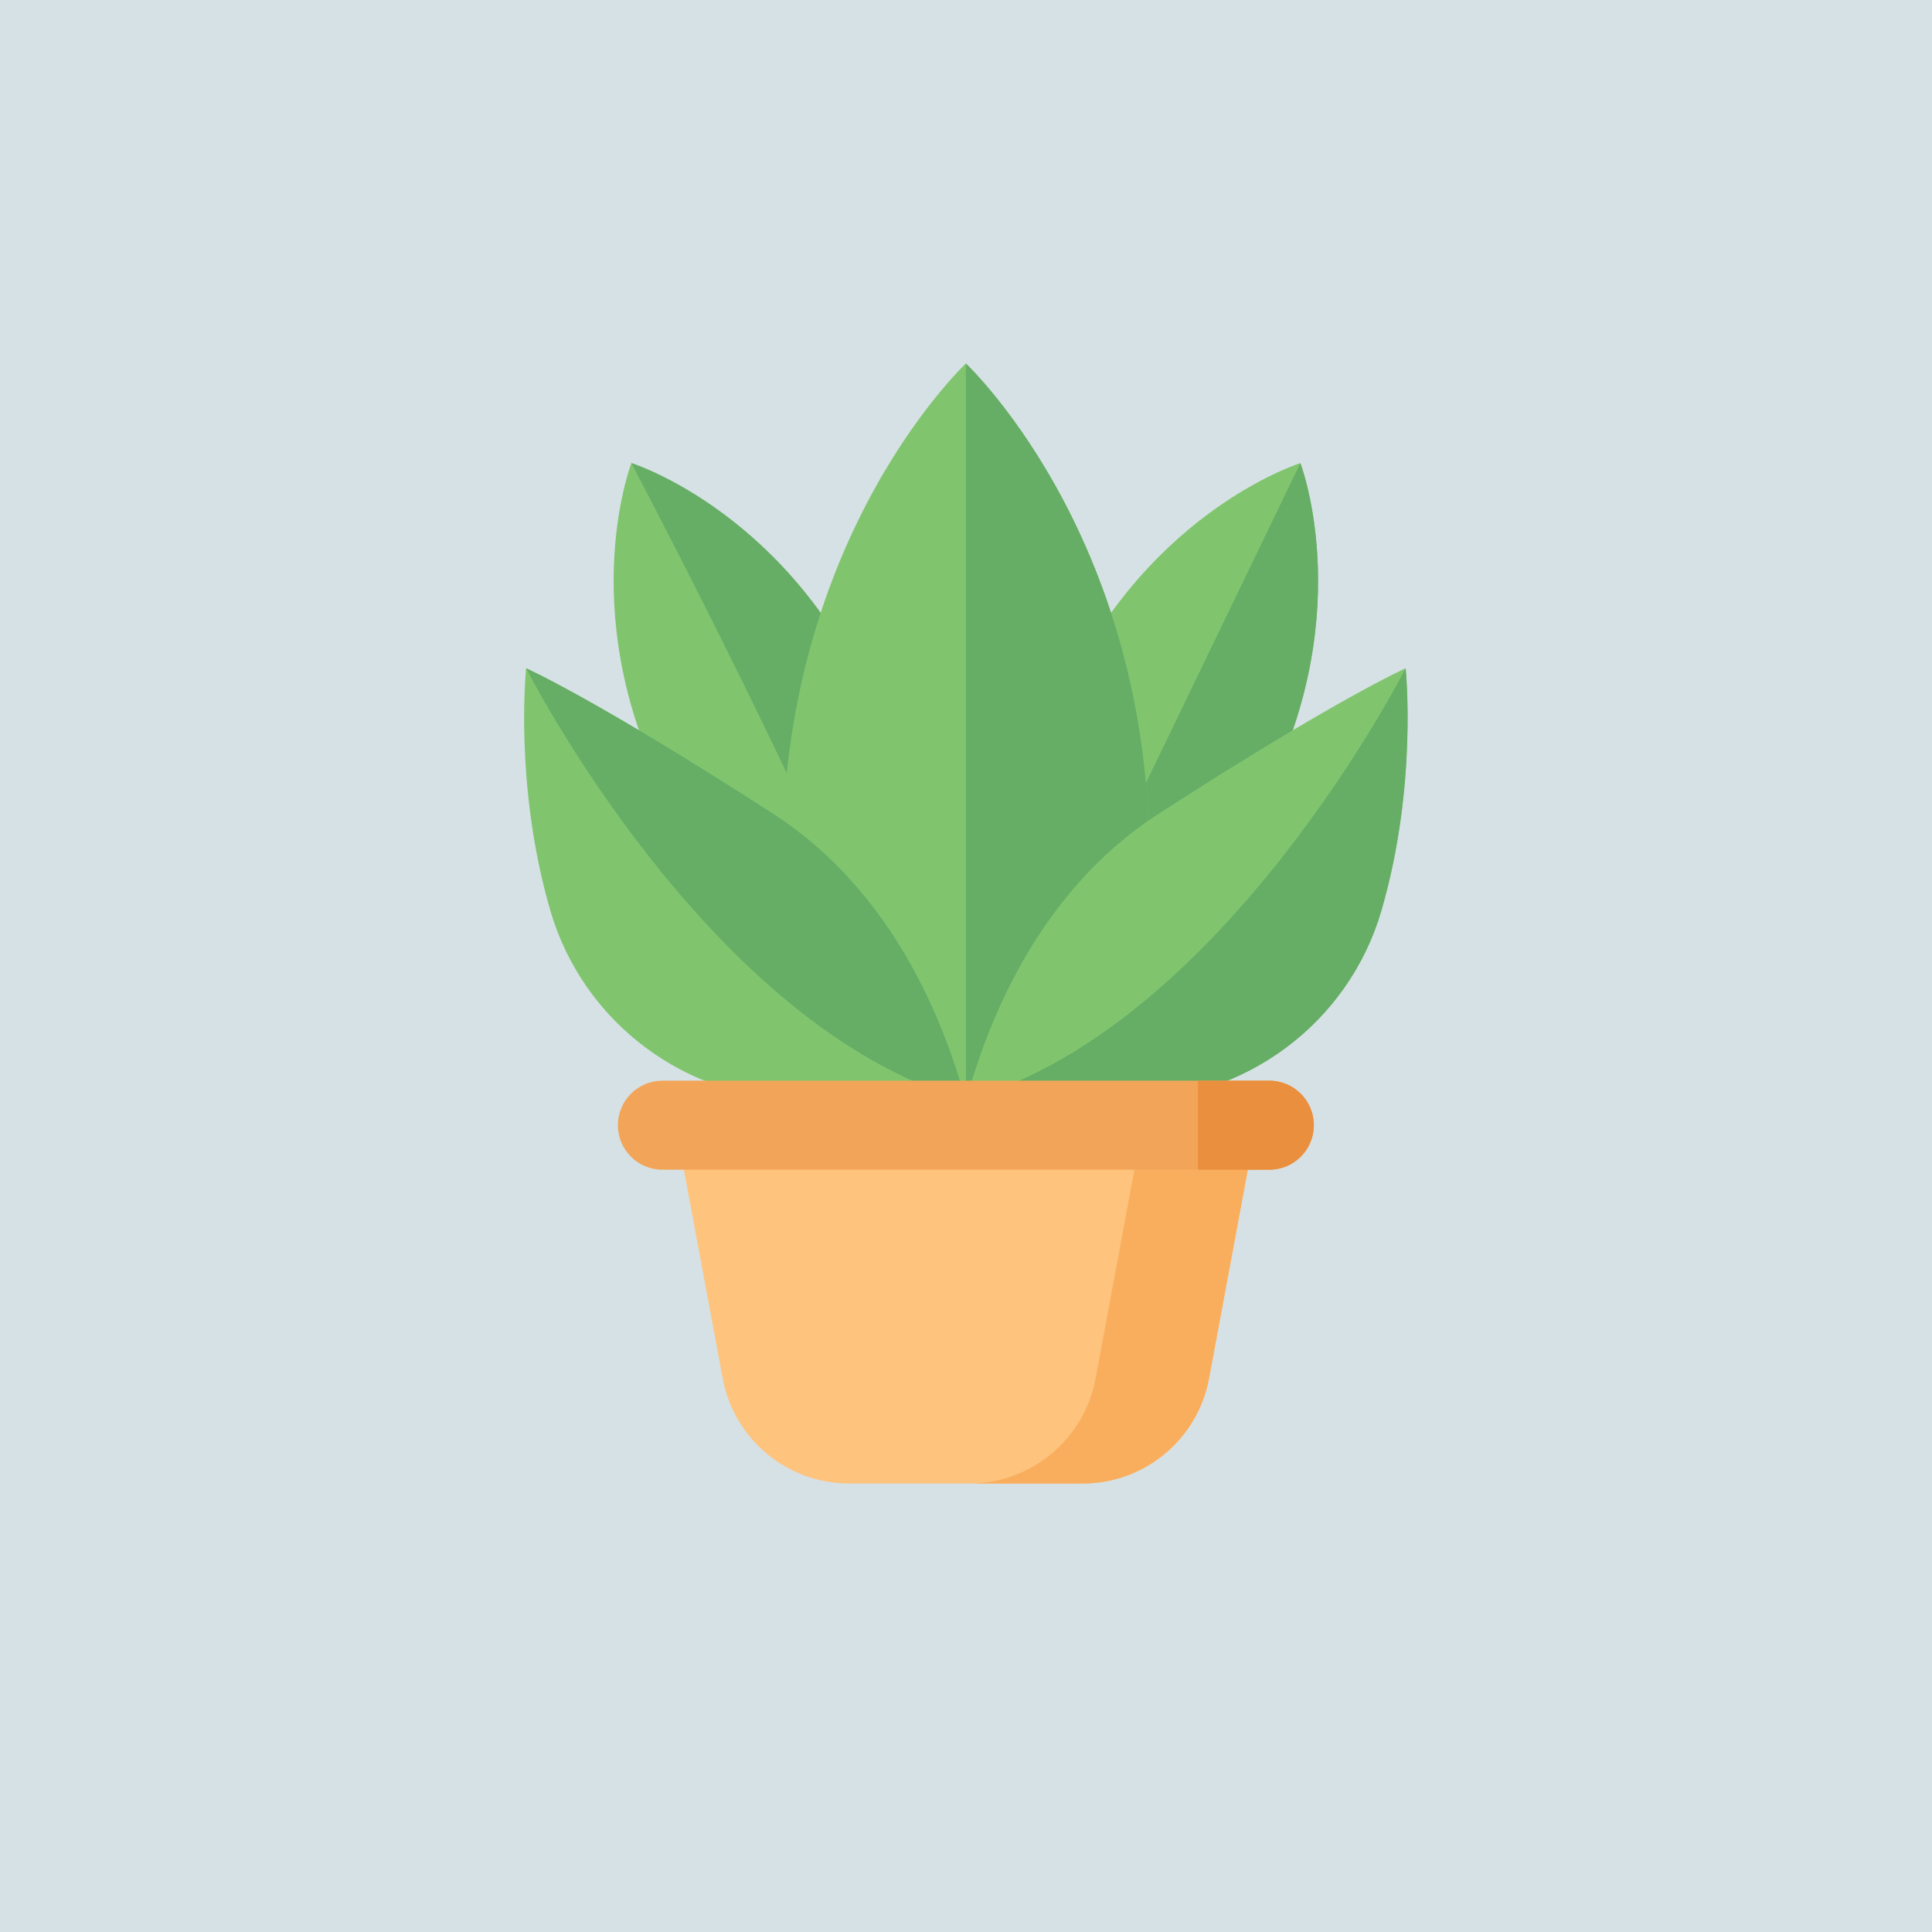
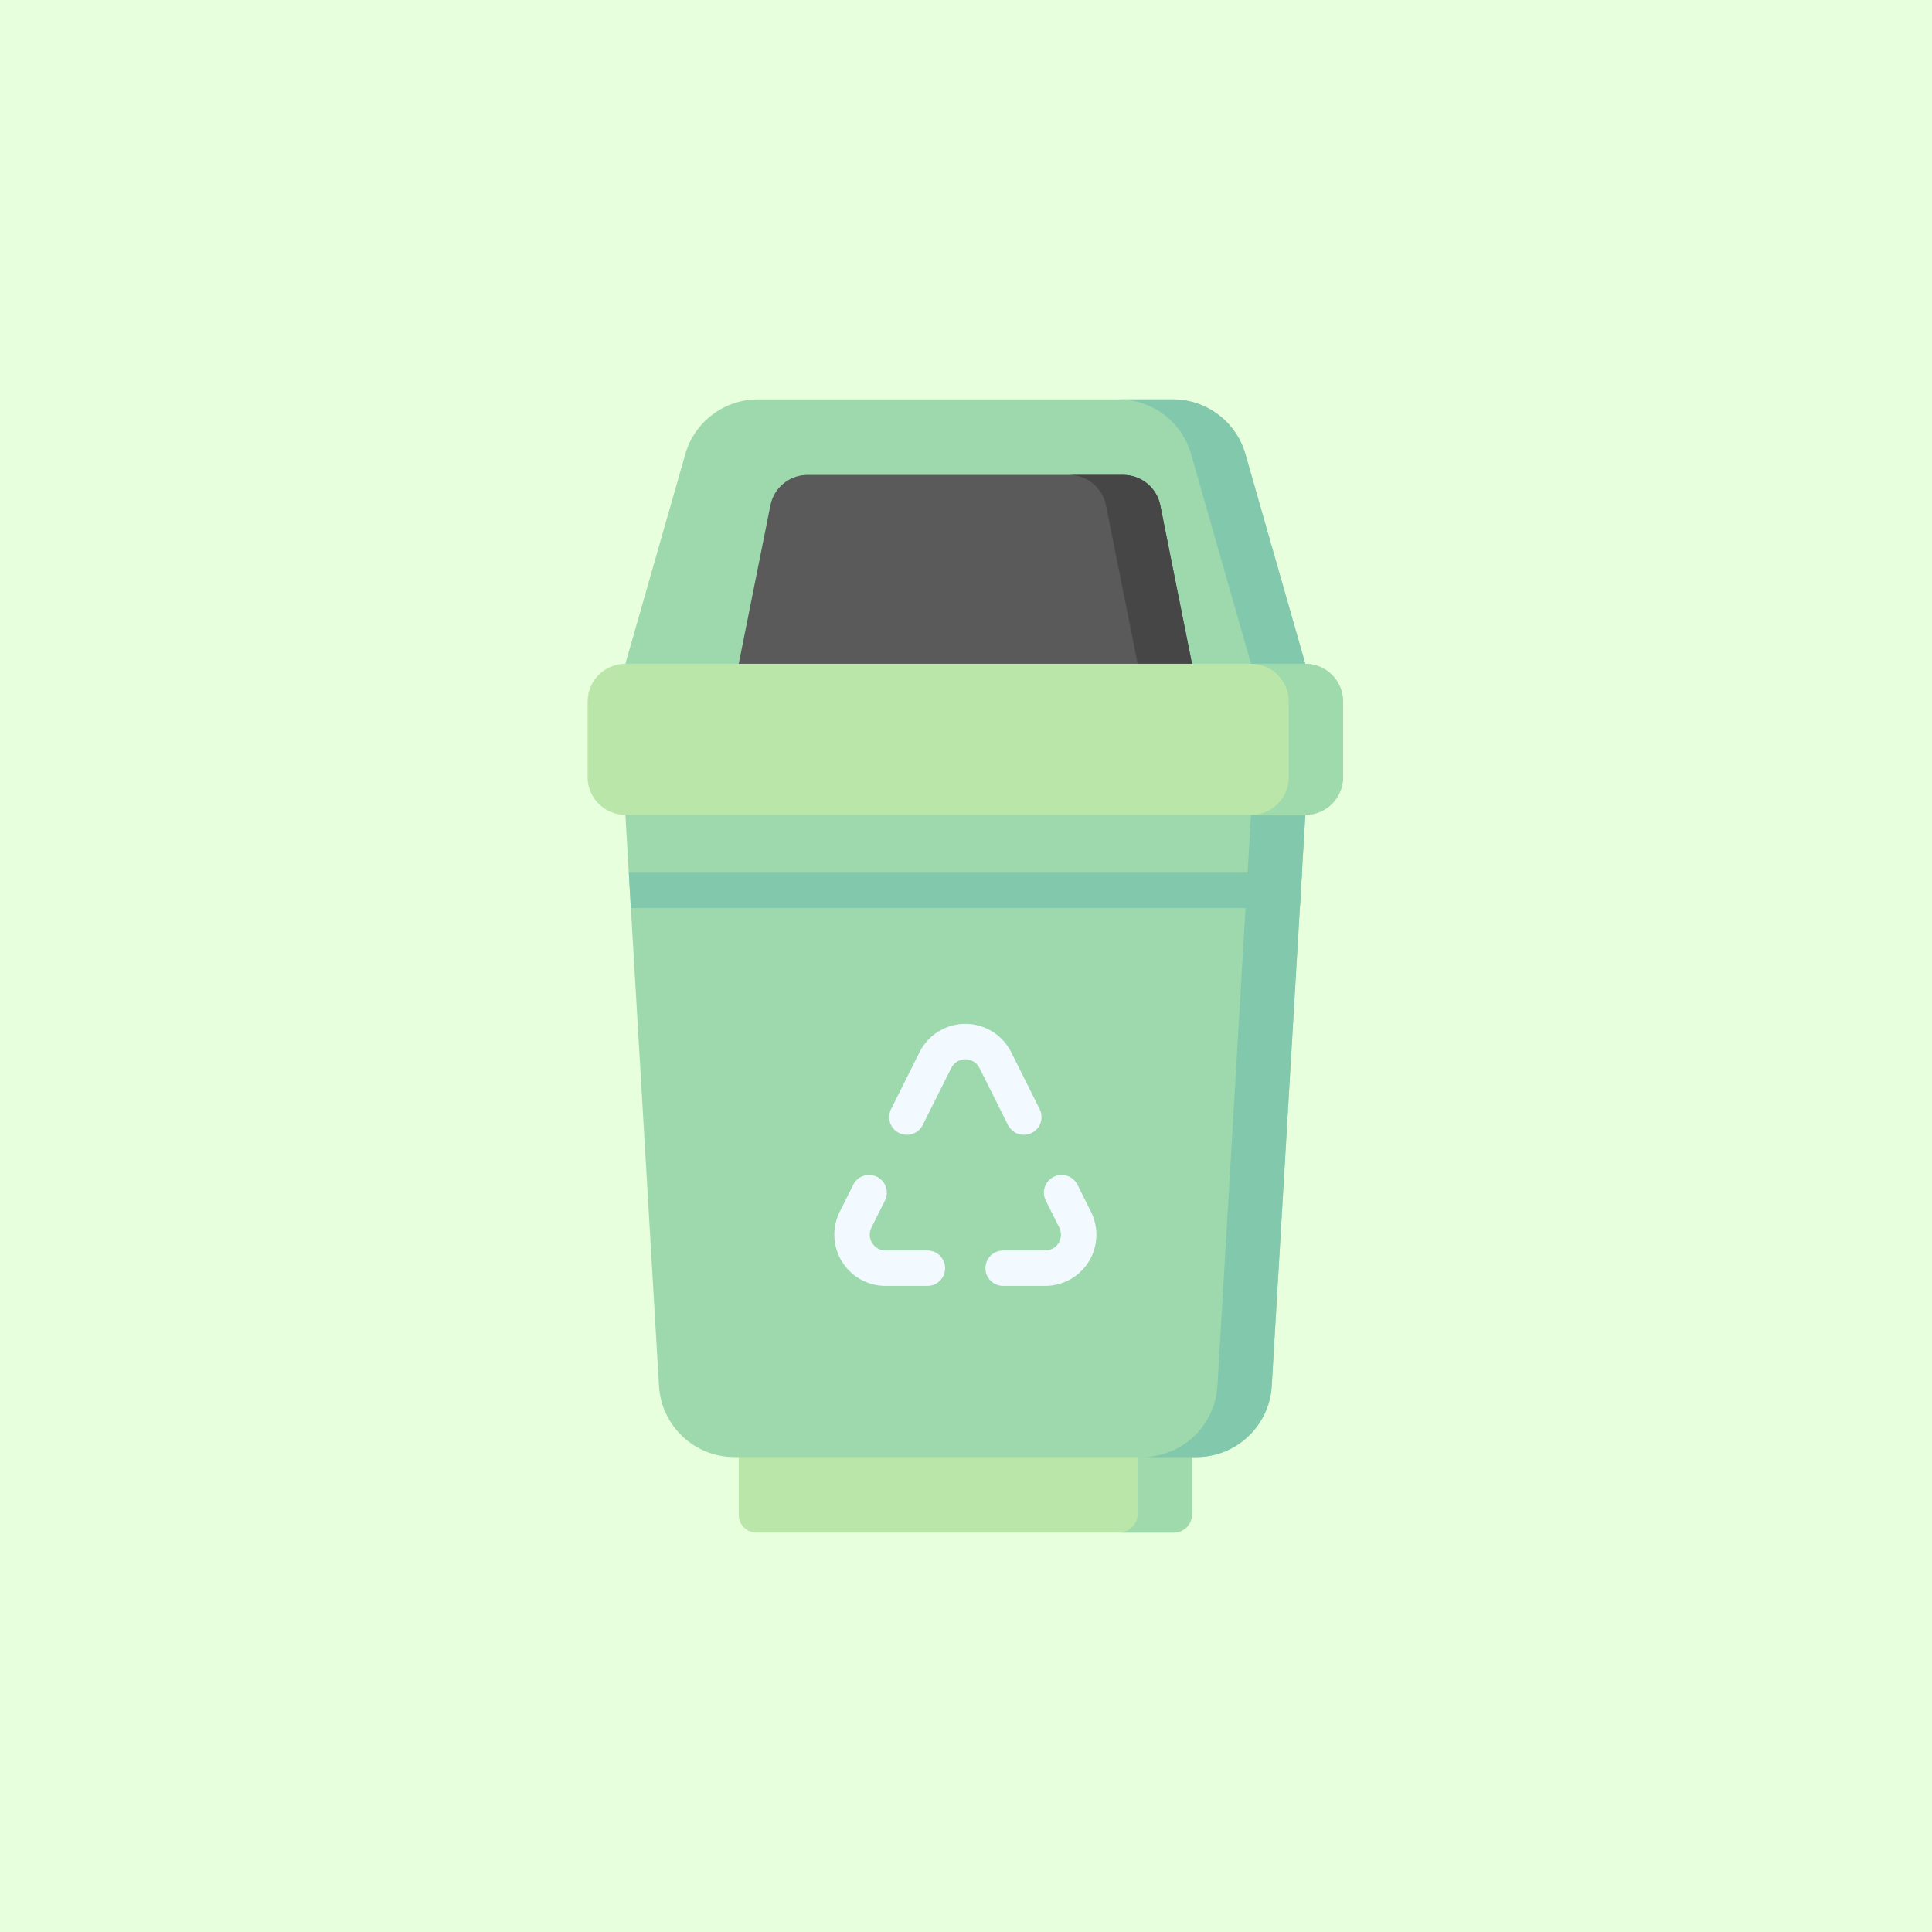
<svg xmlns="http://www.w3.org/2000/svg" width="1000" height="1000" viewBox="0 0 1000 1000">
  <defs>
    <clipPath id="clip-recycling">
      <rect width="1000" height="1000" />
    </clipPath>
  </defs>
  <g id="recycling" clip-path="url(#clip-recycling)">
-     <rect width="1000" height="1000" fill="#d6e1e5" />
-     <g id="plant" transform="translate(217.215 188.131)">
-       <path id="Path_1" data-name="Path 1" d="M425.3,45.536c2.562,7,31.026,90.362-27.351,188.661-35.458,59.705-89.294,63.656-94.566,63.9-3.088-4.281-33.482-48.892-8.79-113.793C335.247,77.45,418.221,47.887,425.3,45.536Z" transform="translate(30.552 6.024)" fill="#80c56e" />
-       <path id="Path_2" data-name="Path 2" d="M423.151,45.536,301.234,298.1h0c5.273-.246,59.108-4.2,94.566-63.9C454.178,135.9,425.713,52.54,423.151,45.536Z" transform="translate(32.7 6.024)" fill="#66ad66" />
-       <path id="Path_3" data-name="Path 3" d="M297.907,276.44l3.767-7.8-.3-.418C299.047,273.662,297.907,276.44,297.907,276.44Z" transform="translate(32.26 35.485)" fill="#fff" stroke="#000" stroke-linecap="round" stroke-linejoin="round" stroke-miterlimit="10" stroke-width="15" />
-       <path id="Path_4" data-name="Path 4" d="M104.166,45.536C101.6,52.54,73.14,135.9,131.517,234.2c35.458,59.705,89.294,63.656,94.566,63.9,3.088-4.281,33.482-48.892,8.789-113.793C194.218,77.45,111.244,47.887,104.166,45.536Z" transform="translate(5.414 6.024)" fill="#80c56e" />
-       <path id="Path_5" data-name="Path 5" d="M233.8,184.3C193.146,77.45,110.172,47.887,103.094,45.536c72.094,137.7,110.98,225.9,122.214,252.143C229.634,291.494,257.857,247.532,233.8,184.3Z" transform="translate(6.486 6.024)" fill="#66ad66" />
-       <path id="Path_6" data-name="Path 6" d="M267.089,0C258.4,8.435,157.926,110.243,173.9,295.2c9.7,112.345,85.646,156.125,93.184,160.206,7.538-4.081,83.479-47.862,93.184-160.206C376.251,110.243,275.78,8.435,267.089,0Z" transform="translate(15.627)" fill="#80c56e" />
-       <path id="Path_7" data-name="Path 7" d="M256,0V455.41c7.538-4.081,83.479-47.862,93.184-160.206C365.163,110.243,264.692,8.435,256,0Z" transform="translate(26.716)" fill="#66ad66" />
-       <path id="Path_8" data-name="Path 8" d="M471.1,264.69C490,199.72,483.6,139.334,483.6,139.334s-36.4,16.217-127.892,75.338C284.6,260.626,262.595,341.2,256,362.914h83.578C400.332,362.914,454.125,323.025,471.1,264.69Z" transform="translate(26.716 18.434)" fill="#80c56e" />
-       <path id="Path_9" data-name="Path 9" d="M483.6,139.333S389.58,325.079,256,362.914h83.579c60.755,0,114.547-39.889,131.521-98.224C490,199.72,483.6,139.333,483.6,139.333Z" transform="translate(26.716 18.434)" fill="#66ad66" />
-       <path id="Path_10" data-name="Path 10" d="M67.617,264.69c-18.9-64.97-12.505-125.356-12.505-125.356S91.516,155.551,183,214.672c71.114,45.954,93.117,126.527,99.712,148.242H199.137C138.383,362.914,84.59,323.025,67.617,264.69Z" transform="translate(0 18.434)" fill="#80c56e" />
-       <path id="Path_11" data-name="Path 11" d="M282.594,362.914C276,341.2,254,260.626,182.882,214.671,91.394,155.55,54.989,139.333,54.989,139.333S149.014,325.08,282.594,362.914Z" transform="translate(0.122 18.434)" fill="#66ad66" />
-       <path id="Path_12" data-name="Path 12" d="M334.172,534.636H213.3a66.547,66.547,0,0,1-65.425-54.381L121.956,340.9H425.513L399.6,480.256A66.549,66.549,0,0,1,334.172,534.636Z" transform="translate(8.981 45.101)" fill="#fec37d" />
-       <path id="Path_13" data-name="Path 13" d="M348.865,340.9,322.95,480.257a66.548,66.548,0,0,1-65.427,54.38h58.713a66.547,66.547,0,0,0,65.425-54.381L407.577,340.9H348.865Z" transform="translate(26.917 45.101)" fill="#f9ae5d" />
-       <path id="Path_14" data-name="Path 14" d="M434.116,373.945H119.975A23.05,23.05,0,0,1,96.926,350.9h0a23.05,23.05,0,0,1,23.049-23.049H434.117A23.05,23.05,0,0,1,457.166,350.9h0A23.05,23.05,0,0,1,434.116,373.945Z" transform="translate(5.67 43.374)" fill="#f2a559" />
-       <path id="Path_15" data-name="Path 15" d="M399.033,327.846H362.1v46.1h36.929A23.05,23.05,0,0,0,422.082,350.9h0A23.048,23.048,0,0,0,399.033,327.846Z" transform="translate(40.753 43.374)" fill="#ea8f3d" />
+     <rect width="1000" height="1000" fill="#e8ffdd" />
+     <g id="recycling-bin" transform="translate(218.814 206.721)">
+       <path id="Path_16" data-name="Path 16" d="M388.224,472.533H153.6v36.049a9.165,9.165,0,0,0,9.165,9.165H379.059a9.165,9.165,0,0,0,9.165-9.165Z" transform="translate(9.941 68.812)" fill="#bbe6a9" />
+       <path id="Path_17" data-name="Path 17" d="M335.11,472.533v35.438a9.775,9.775,0,0,1-9.776,9.776H353.44a9.775,9.775,0,0,0,9.776-9.776V472.533Z" transform="translate(34.95 68.812)" fill="#9edaab" />
+       <path id="Path_18" data-name="Path 18" d="M454.335,189.062,436.948,484.637a39.1,39.1,0,0,1-39.037,36.808H158.823a39.1,39.1,0,0,1-39.037-36.808L102.4,189.062V178.608H454.335Z" transform="translate(2.485 26.009)" fill="#9ed9ae" />
+       <path id="Path_19" data-name="Path 19" d="M392.239,178.608v10.455L374.852,484.638a39.1,39.1,0,0,1-39.036,36.808h28.106a39.1,39.1,0,0,0,39.036-36.808l17.387-295.576V178.607H392.239Z" transform="translate(36.476 26.009)" fill="#81c8ac" />
+       <path id="Path_20" data-name="Path 20" d="M454.335,136.864v6.11H102.4v-6.11l31-108.5A39.1,39.1,0,0,1,171,0H385.735a39.1,39.1,0,0,1,37.6,28.361Z" transform="translate(2.485 0)" fill="#9ed9ae" />
+       <path id="Path_21" data-name="Path 21" d="M390.892,28.361A39.1,39.1,0,0,0,353.293,0H325.187a39.1,39.1,0,0,1,37.6,28.361l31,108.5v6.11h28.106v-6.11Z" transform="translate(34.928)" fill="#81c8ac" />
+       <path id="Path_22" data-name="Path 22" d="M388.224,131.894V138H153.6v-6.11l16.409-82.043a19.553,19.553,0,0,1,19.172-15.718H352.643a19.551,19.551,0,0,1,19.172,15.718Z" transform="translate(9.941 4.971)" fill="#5a5a5a" />
+       <g id="Group_4" data-name="Group 4" transform="translate(213.009 323.218)">
+         <g id="Group_1" data-name="Group 1" transform="translate(78.232 78.208)">
+           <path id="Path_23" data-name="Path 23" d="M295.992,407.834h-21.76a9.165,9.165,0,1,1,0-18.33h21.76a8.178,8.178,0,0,0,7.316-11.835l-7-14a9.165,9.165,0,0,1,16.394-8.2l7,14a26.507,26.507,0,0,1-23.709,38.363Z" transform="translate(-265.067 -350.399)" fill="#f2f9ff" />
+         </g>
+         <g id="Group_2" data-name="Group 2" transform="translate(28.409)">
+           <path id="Path_24" data-name="Path 24" d="M291.294,339.577a9.163,9.163,0,0,1-8.2-5.068l-14.761-29.524a8.177,8.177,0,0,0-14.63,0L238.941,334.5a9.164,9.164,0,1,1-16.394-8.2l14.758-29.518a26.508,26.508,0,0,1,47.42,0l14.761,29.524a9.169,9.169,0,0,1-8.192,13.266Z" transform="translate(-221.578 -282.133)" fill="#f2f9ff" />
+         </g>
+         <g id="Group_3" data-name="Group 3" transform="translate(0 78.205)">
+           <path id="Path_25" data-name="Path 25" d="M245.072,407.834h-21.76A26.508,26.508,0,0,1,199.6,369.469l7-14a9.165,9.165,0,0,1,16.394,8.2l-7,14a8.177,8.177,0,0,0,7.315,11.836h21.76a9.166,9.166,0,0,1,0,18.331Z" transform="translate(-196.779 -350.398)" fill="#f2f9ff" />
+         </g>
+       </g>
+       <path id="Path_26" data-name="Path 26" d="M350.087,49.851a19.553,19.553,0,0,0-19.172-15.718H302.809a19.553,19.553,0,0,1,19.173,15.718l16.409,82.043V138h28.1v-6.11Z" transform="translate(31.67 4.971)" fill="#464646" />
+       <path id="Path_27" data-name="Path 27" d="M104.885,119.467a19.552,19.552,0,0,0-19.552,19.552v39.1a19.552,19.552,0,0,0,19.552,19.552H456.821a19.552,19.552,0,0,0,19.552-19.552v-39.1a19.552,19.552,0,0,0-19.552-19.552Z" transform="translate(0 17.397)" fill="#bbe6a9" />
+       <path id="Path_28" data-name="Path 28" d="M413.173,119.467H385.067a19.552,19.552,0,0,1,19.552,19.552v39.1a19.552,19.552,0,0,1-19.552,19.552h28.106a19.552,19.552,0,0,0,19.552-19.552v-39.1a19.552,19.552,0,0,0-19.552-19.552Z" transform="translate(43.648 17.397)" fill="#9edaab" />
+       <path id="Path_29" data-name="Path 29" d="M451.273,232.2l1.078-18.33H103.937l1.078,18.33Z" transform="translate(2.709 31.144)" fill="#81c8ac" />
    </g>
  </g>
</svg>
